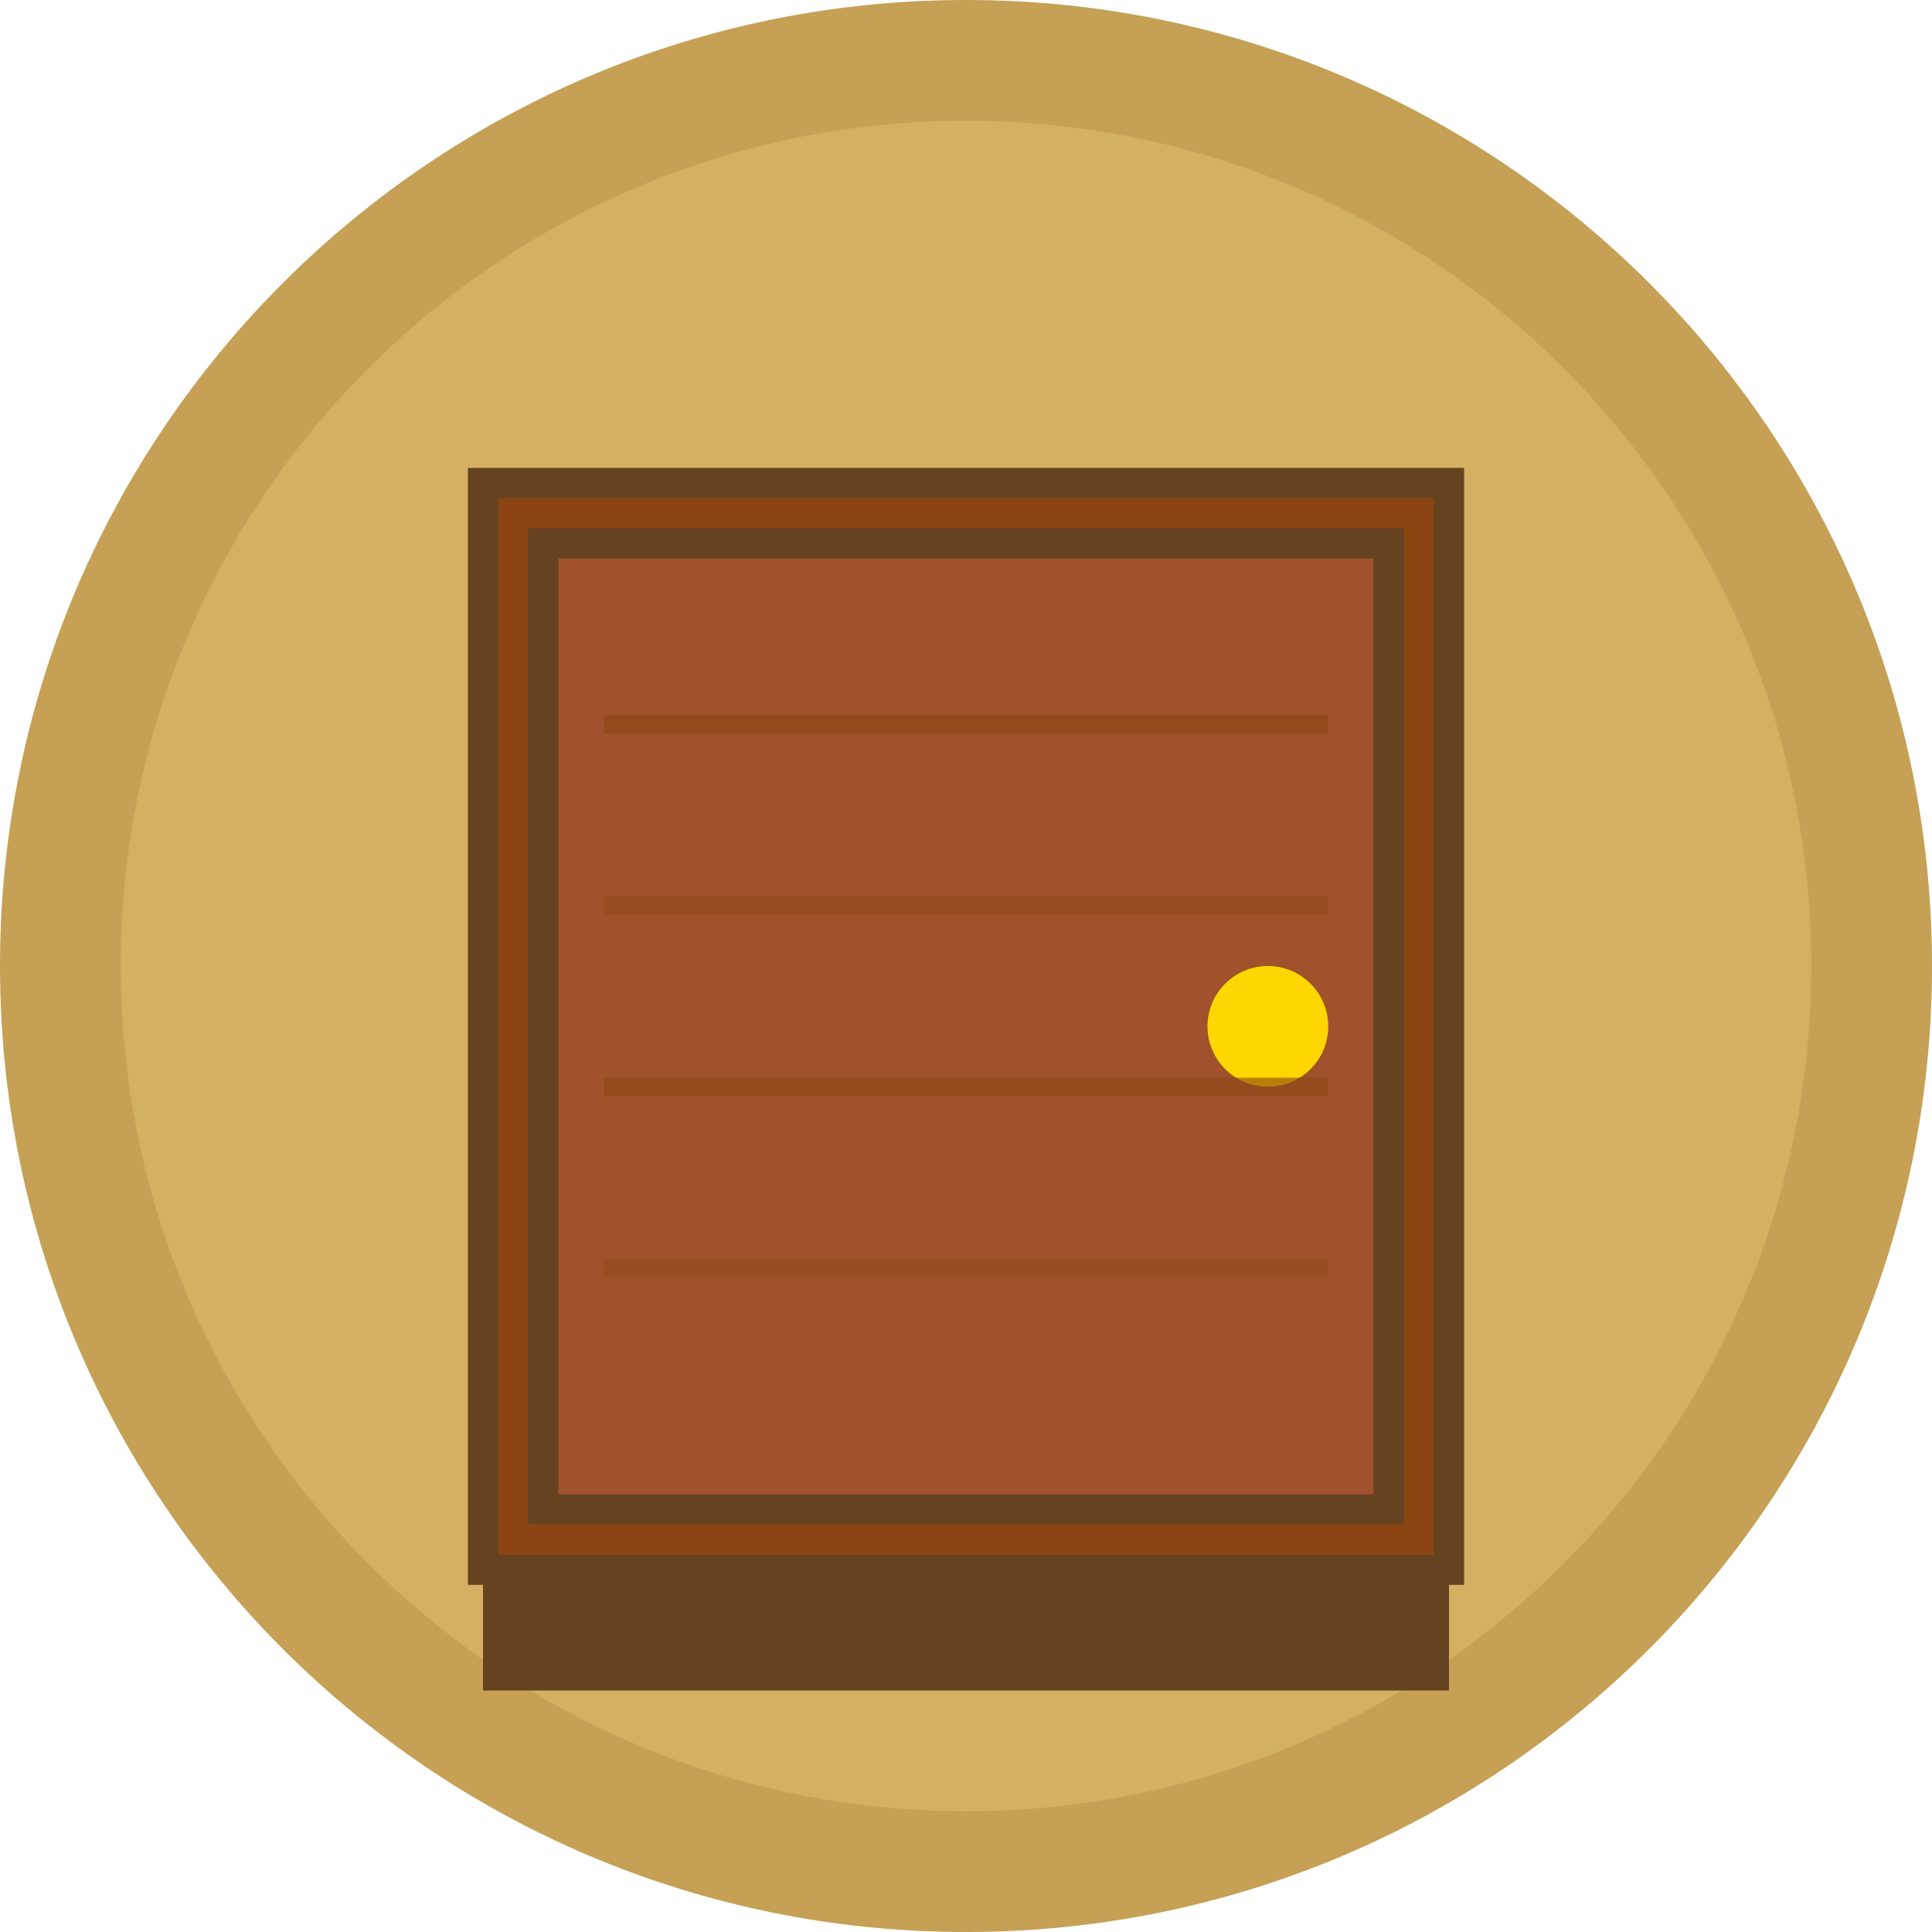
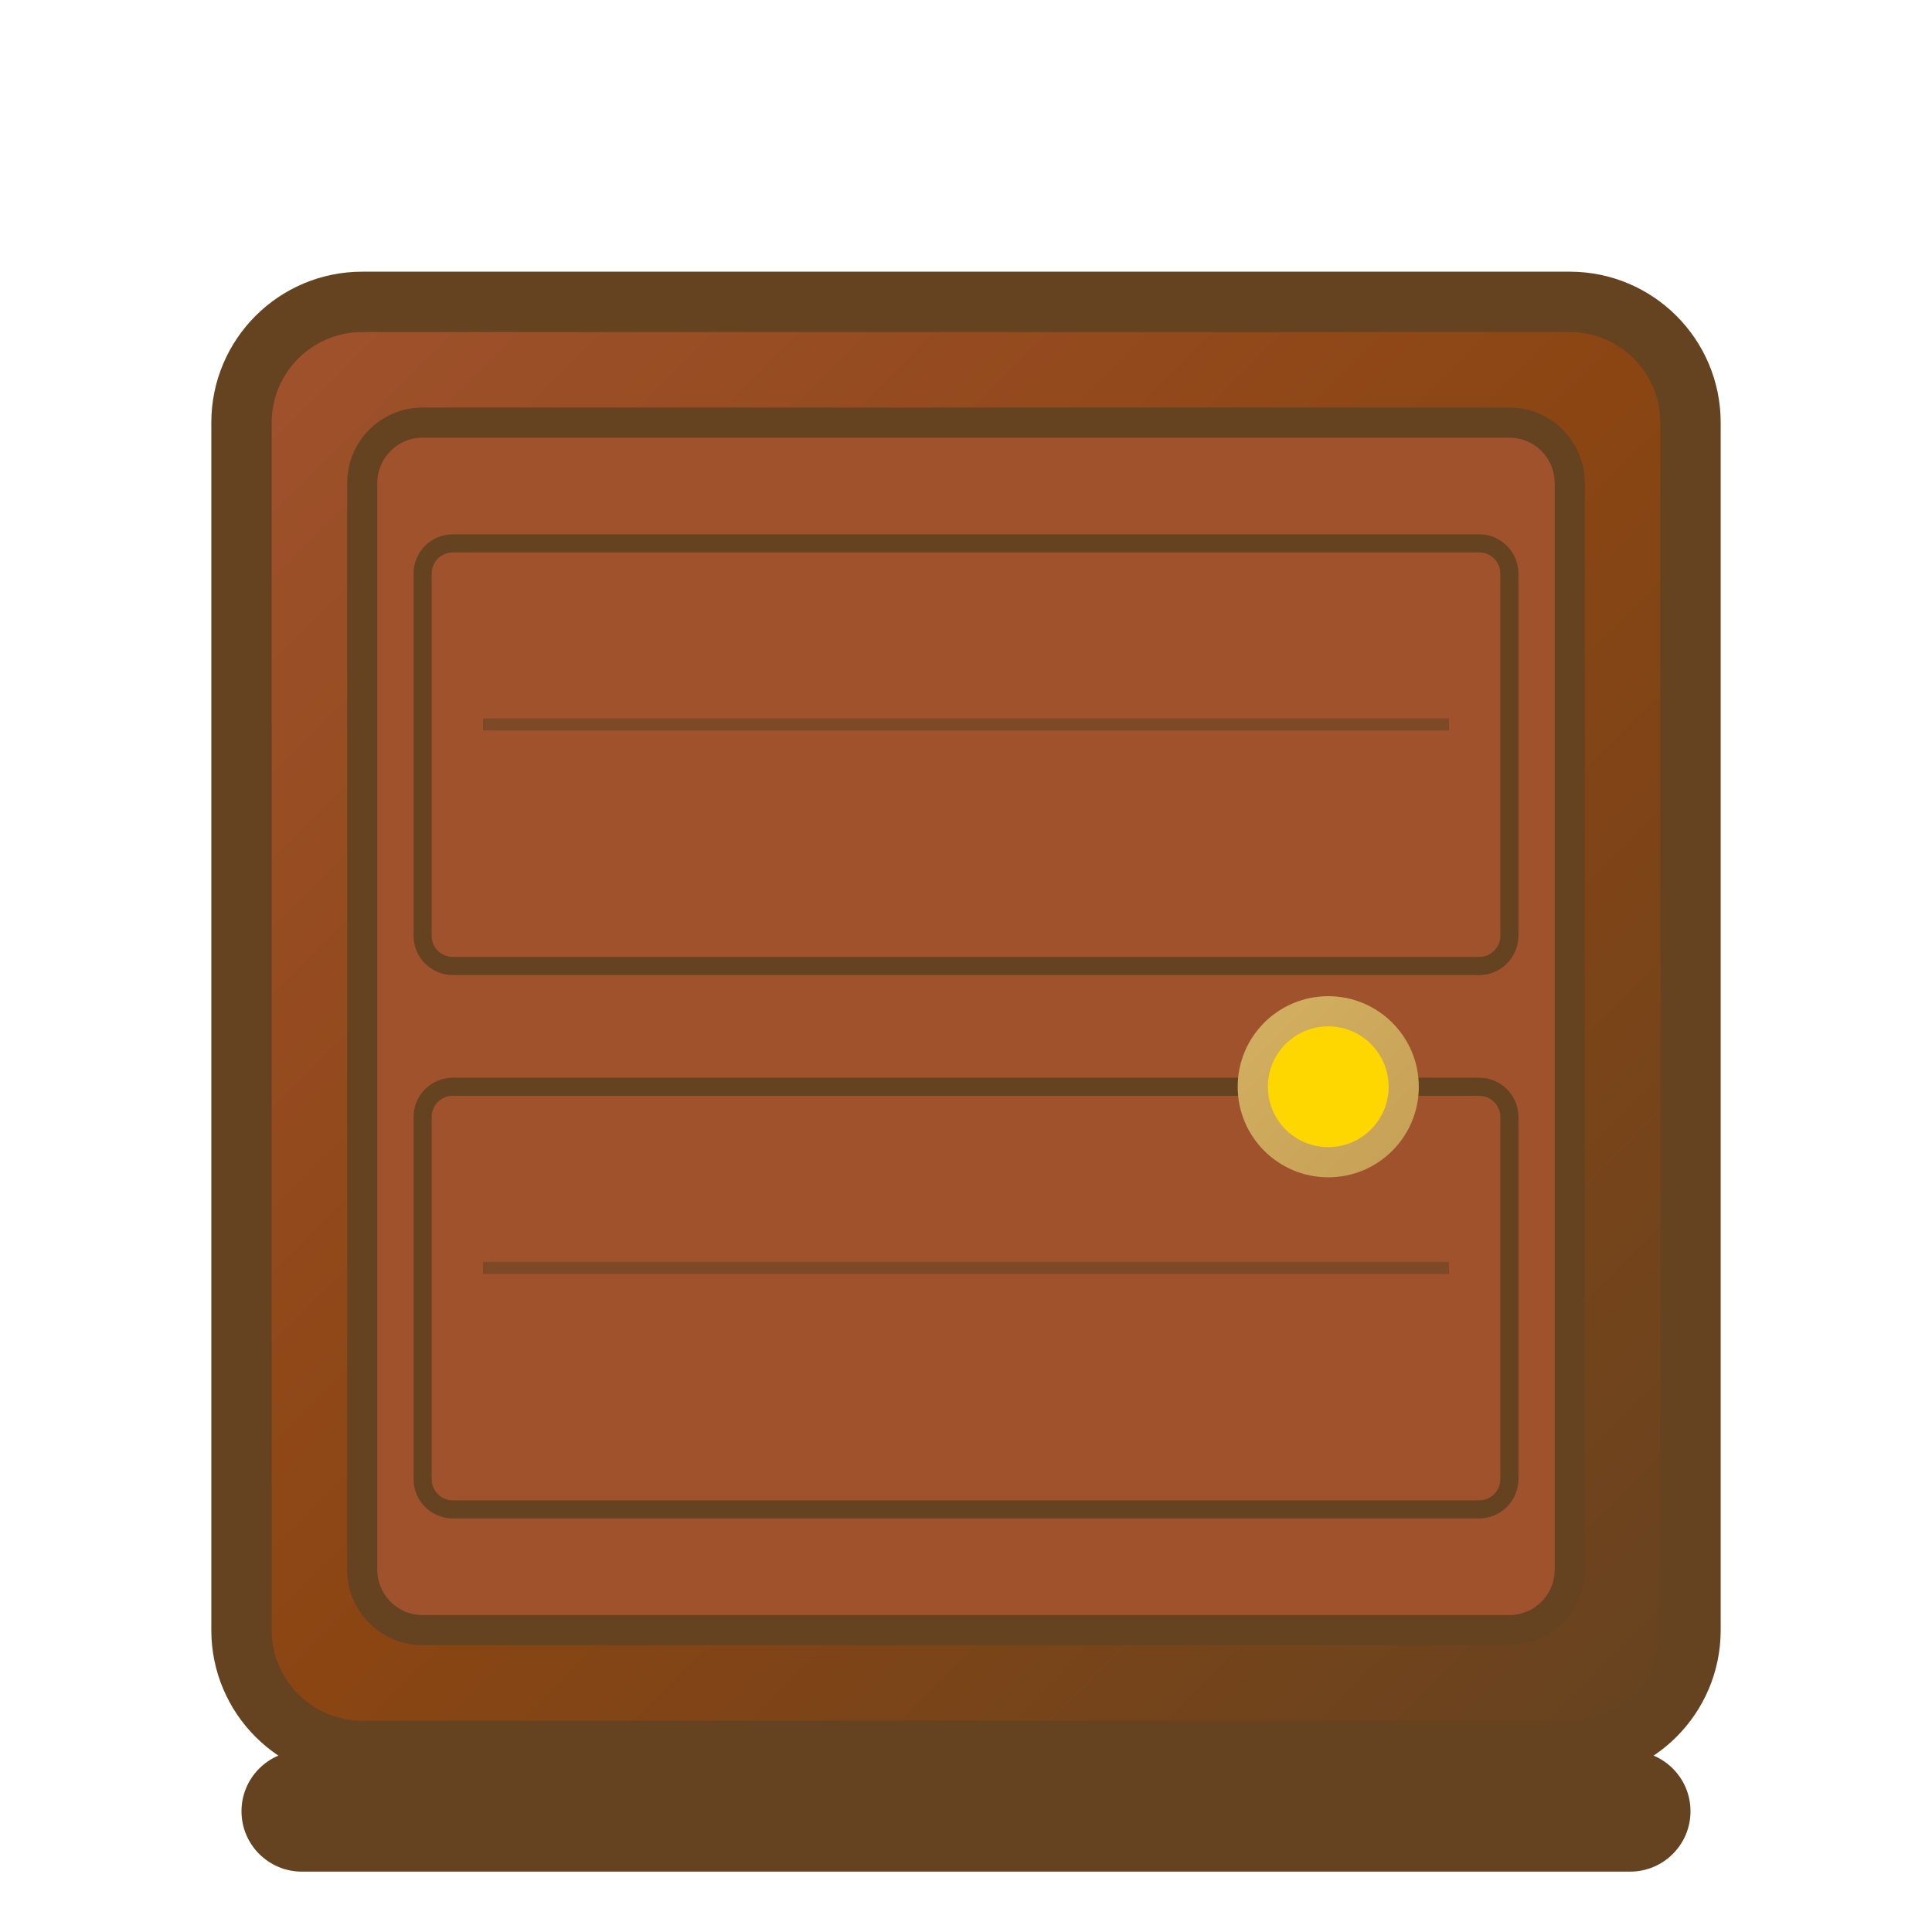
<svg xmlns="http://www.w3.org/2000/svg" viewBox="0 0 32 32" width="32" height="32">
-   <circle cx="16" cy="16" r="15" fill="#D4B062" stroke="#C5A055" stroke-width="2" />
-   <g transform="translate(6, 6)">
-     <rect x="2" y="2" width="16" height="18" fill="#8B4513" stroke="#654321" stroke-width="0.5" />
-     <rect x="3" y="3" width="14" height="16" fill="#A0522D" stroke="#654321" stroke-width="0.5" />
-     <circle cx="15" cy="11" r="1" fill="#FFD700" />
-     <line x1="4" y1="6" x2="16" y2="6" stroke="#8B4513" stroke-width="0.3" opacity="0.6" />
-     <line x1="4" y1="9" x2="16" y2="9" stroke="#8B4513" stroke-width="0.3" opacity="0.4" />
-     <line x1="4" y1="12" x2="16" y2="12" stroke="#8B4513" stroke-width="0.3" opacity="0.6" />
-     <line x1="4" y1="15" x2="16" y2="15" stroke="#8B4513" stroke-width="0.3" opacity="0.4" />
-     <rect x="2" y="20" width="16" height="2" fill="#654321" />
+   <defs>
+     <linearGradient id="goldGradientFav" x1="0%" y1="0%" x2="100%" y2="100%">
+       <stop offset="0%" style="stop-color:#D4B062;stop-opacity:1" />
+       <stop offset="100%" style="stop-color:#C5A055;stop-opacity:1" />
+     </linearGradient>
+     <linearGradient id="woodGradientFav" x1="0%" y1="0%" x2="100%" y2="100%">
+       <stop offset="0%" style="stop-color:#A0522D;stop-opacity:1" />
+       <stop offset="50%" style="stop-color:#8B4513;stop-opacity:1" />
+       <stop offset="100%" style="stop-color:#654321;stop-opacity:1" />
+     </linearGradient>
+   </defs>
+   <g transform="translate(4, 2)">
+     <rect x="0" y="3" width="24" height="24" fill="url(#woodGradientFav)" stroke="#654321" stroke-width="1" rx="2" />
+     <rect x="2" y="5" width="20" height="20" fill="#A0522D" stroke="#654321" stroke-width="0.5" rx="1" />
+     <rect x="3" y="7" width="18" height="7" fill="none" stroke="#654321" stroke-width="0.3" rx="0.5" />
+     <rect x="3" y="16" width="18" height="7" fill="none" stroke="#654321" stroke-width="0.3" rx="0.5" />
+     <circle cx="18" cy="16" r="1.5" fill="url(#goldGradientFav)" />
+     <circle cx="18" cy="16" r="1" fill="#FFD700" />
+     <line x1="4" y1="10" x2="20" y2="10" stroke="#654321" stroke-width="0.2" opacity="0.6" />
+     <line x1="4" y1="19" x2="20" y2="19" stroke="#654321" stroke-width="0.2" opacity="0.6" />
+     <rect x="0" y="27" width="24" height="2" fill="#654321" rx="1" />
  </g>
</svg>
